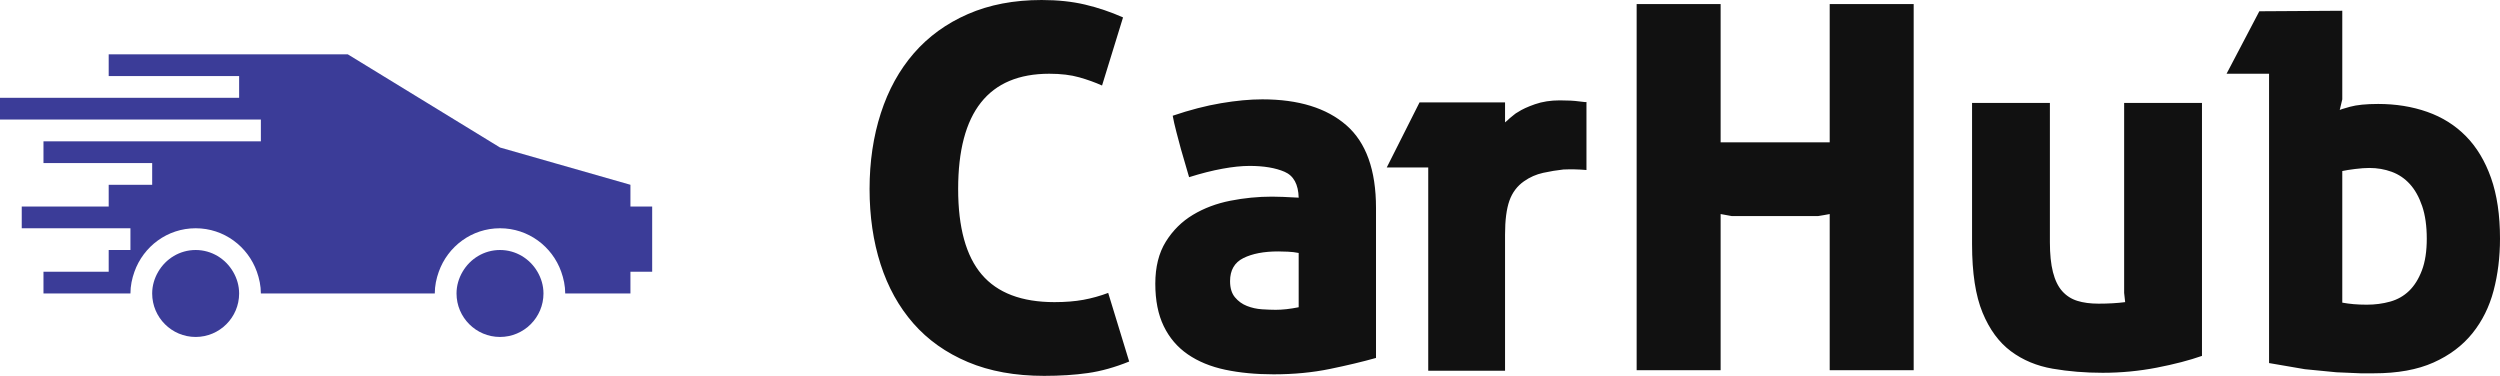
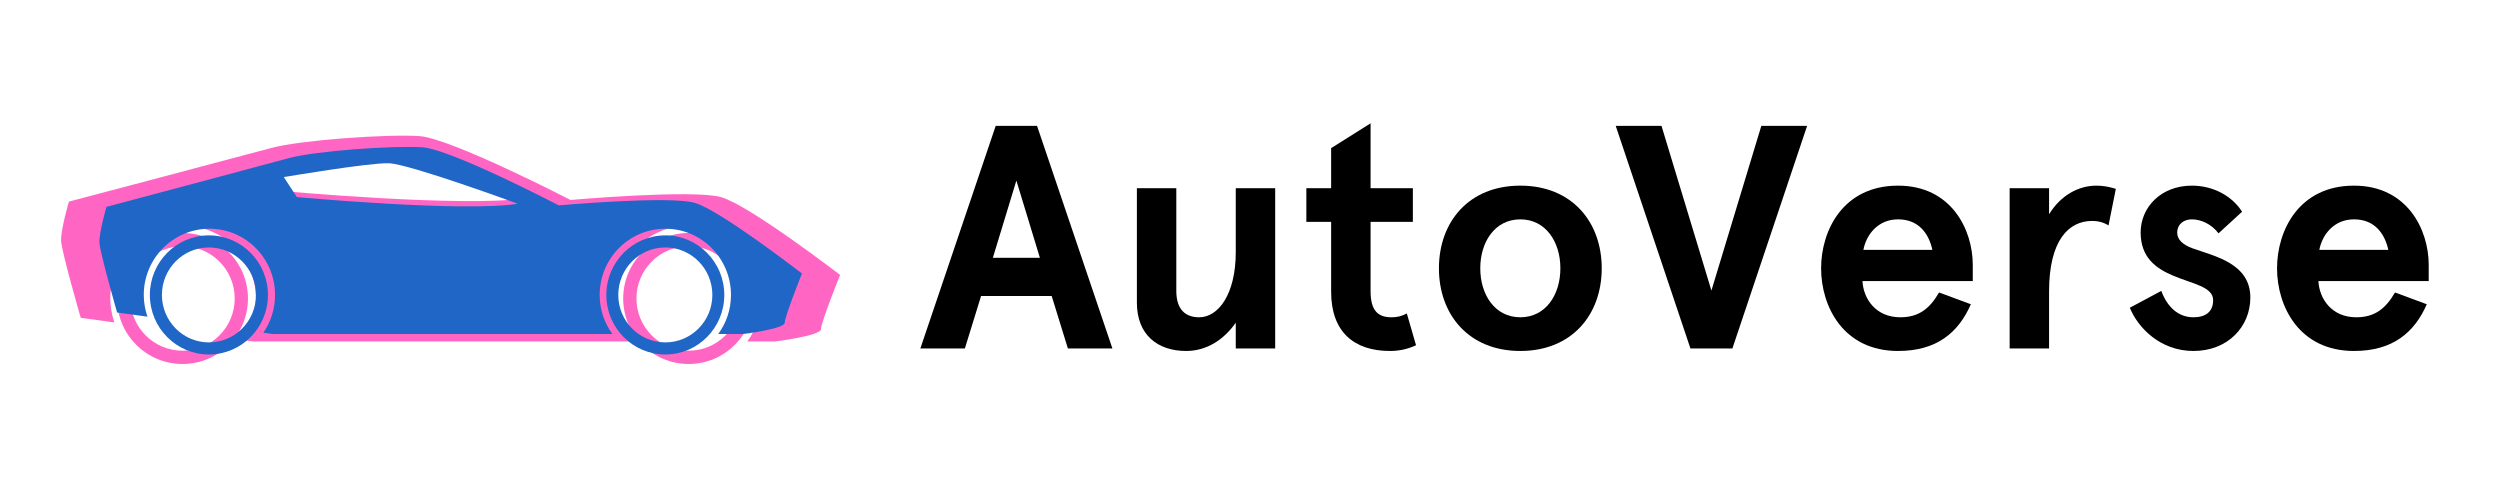
- <svg xmlns="http://www.w3.org/2000/svg" width="501.28" height="75.365" viewBox="0 0 230 34.579" class="css-1j8o68f" version="1.1" id="svg17">
-   <defs id="SvgjsDefs2381" />
-   <g id="SvgjsG2382" featurekey="PG4fjM-0" transform="matrix(2,0,0,2,0,-19)" fill="#3b3c98">
-     <g transform="translate(-270 -140)" id="g11">
-       <g id="g9">
-         <path d="M279,161c-0.736,0-1.375,0.405-1.722,1c-0.172,0.295-0.278,0.635-0.278,1c0,1.102,0.897,2,2,2c1.103,0,2-0.898,2-2    c0-0.365-0.105-0.705-0.278-1C280.375,161.405,279.737,161,279,161z" id="path3" />
-         <path d="M293,161c-0.736,0-1.375,0.405-1.722,1c-0.172,0.295-0.278,0.635-0.278,1c0,1.102,0.897,2,2,2c1.103,0,2-0.898,2-2    c0-0.365-0.105-0.705-0.278-1C294.375,161.405,293.737,161,293,161z" id="path5" />
-         <path d="M299,159v-1l-6-1.715L286,152h-11v1h6v1h-11v1h12v1h-10v1h5v1h-2v1h-4v1h5v1h-1v1h-3v1h4c0-0.352,0.072-0.686,0.184-1    c0.414-1.162,1.512-2,2.816-2c1.305,0,2.402,0.838,2.816,2c0.111,0.314,0.184,0.648,0.184,1h8c0-0.352,0.072-0.686,0.184-1    c0.414-1.162,1.512-2,2.816-2c1.305,0,2.402,0.838,2.816,2c0.111,0.314,0.184,0.648,0.184,1h3v-1h1v-3H299z" id="path7" />
+ <svg xmlns="http://www.w3.org/2000/svg" width="800" zoomAndPan="magnify" viewBox="0 0 600 120" height="160" preserveAspectRatio="xMidYMid meet" version="1.0">
+   <defs>
+     <g />
+     <clipPath id="0a16ec6456">
+       <path d="M 14.344 32.16 L 201.785 32.16 L 201.785 87.391 L 14.344 87.391 Z M 14.344 32.16 " clip-rule="nonzero" />
+     </clipPath>
+     <clipPath id="708e4ee877">
+       <path d="M 23.574 35 L 192.605 35 L 192.605 85.105 L 23.574 85.105 Z M 23.574 35 " clip-rule="nonzero" />
+     </clipPath>
+   </defs>
+   <g clip-path="url(#0a16ec6456)">
+     <path fill="#ff66c4" d="M 126 47.559 C 126 47.559 97.02 36.992 91.609 36.871 C 86.23 36.746 63.73 40.527 63.73 40.527 L 67.215 45.809 C 67.215 45.809 111.727 49.863 126 47.559 Z M 165.281 59.105 C 158.34 59.105 152.746 64.727 152.746 71.637 C 152.746 78.547 158.34 84.168 165.281 84.168 C 172.188 84.168 177.781 78.547 177.781 71.637 C 177.781 64.727 172.188 59.105 165.281 59.105 Z M 165.281 55.914 C 156.598 55.914 149.566 62.977 149.566 71.637 C 149.566 80.328 156.598 87.359 165.281 87.359 C 173.934 87.359 180.961 80.328 180.961 71.637 C 180.961 62.977 173.934 55.914 165.281 55.914 Z M 43.801 59.105 C 36.891 59.105 31.297 64.727 31.297 71.637 C 31.297 78.547 36.891 84.168 43.801 84.168 C 50.738 84.168 56.332 78.547 56.332 71.637 C 56.332 64.727 50.738 59.105 43.801 59.105 Z M 43.801 55.914 C 35.148 55.914 28.09 62.977 28.09 71.637 C 28.09 80.328 35.148 87.359 43.801 87.359 C 52.484 87.359 59.512 80.328 59.512 71.637 C 59.512 62.977 52.484 55.914 43.801 55.914 Z M 201.625 65.984 C 201.625 65.984 179.77 49.188 173.047 47.312 C 166.289 45.406 136.914 47.988 136.914 47.988 C 136.914 47.988 108.332 33.215 100.656 32.664 C 92.984 32.141 72.078 33.617 65.078 35.52 C 58.047 37.422 16.535 48.387 16.535 48.387 C 16.535 48.387 14.516 55.297 14.668 57.848 C 14.793 60.426 19.375 76.273 19.375 76.273 L 27.449 77.379 C 26.836 75.598 26.469 73.664 26.469 71.637 C 26.469 61.992 34.293 54.16 43.953 54.16 C 53.582 54.16 61.406 61.992 61.406 71.637 C 61.406 75.352 60.246 78.793 58.293 81.617 L 60.766 81.957 L 151.188 81.957 C 149.047 79.07 147.793 75.504 147.793 71.637 C 147.793 61.992 155.621 54.16 165.281 54.16 C 174.91 54.16 182.734 61.992 182.734 71.637 C 182.734 75.504 181.48 79.07 179.344 81.957 L 185.977 81.957 C 185.977 81.957 197.039 80.605 197.039 78.977 C 197.039 77.348 201.625 65.984 201.625 65.984 " fill-opacity="1" fill-rule="evenodd" />
+   </g>
+   <g clip-path="url(#708e4ee877)">
+     <path fill="#1f66c6" d="M 124.266 48.895 C 124.266 48.895 98.129 39.289 93.25 39.176 C 88.398 39.066 68.109 42.5 68.109 42.5 L 71.25 47.301 C 71.25 47.301 111.391 50.988 124.266 48.895 Z M 159.691 59.391 C 153.434 59.391 148.387 64.5 148.387 70.785 C 148.387 77.062 153.434 82.176 159.691 82.176 C 165.922 82.176 170.965 77.062 170.965 70.785 C 170.965 64.5 165.922 59.391 159.691 59.391 Z M 159.691 56.488 C 151.859 56.488 145.52 62.91 145.52 70.785 C 145.52 78.684 151.859 85.078 159.691 85.078 C 167.492 85.078 173.832 78.684 173.832 70.785 C 173.832 62.91 167.492 56.488 159.691 56.488 Z M 50.133 59.391 C 43.902 59.391 38.859 64.5 38.859 70.785 C 38.859 77.062 43.902 82.176 50.133 82.176 C 56.391 82.176 61.438 77.062 61.438 70.785 C 61.438 64.5 56.391 59.391 50.133 59.391 Z M 50.133 56.488 C 42.332 56.488 35.965 62.91 35.965 70.785 C 35.965 78.684 42.332 85.078 50.133 85.078 C 57.965 85.078 64.305 78.684 64.305 70.785 C 64.305 62.91 57.965 56.488 50.133 56.488 Z M 192.469 65.645 C 192.469 65.645 172.758 50.371 166.695 48.668 C 160.602 46.938 134.105 49.285 134.105 49.285 C 134.105 49.285 108.332 35.855 101.41 35.352 C 94.492 34.879 75.637 36.219 69.32 37.949 C 62.98 39.68 25.543 49.648 25.543 49.648 C 25.543 49.648 23.723 55.93 23.863 58.246 C 23.973 60.59 28.105 75 28.105 75 L 35.387 76.004 C 34.836 74.383 34.504 72.625 34.504 70.785 C 34.504 62.016 41.562 54.895 50.273 54.895 C 58.957 54.895 66.012 62.016 66.012 70.785 C 66.012 74.16 64.965 77.289 63.203 79.855 L 65.434 80.164 L 146.98 80.164 C 145.051 77.539 143.922 74.301 143.922 70.785 C 143.922 62.016 150.98 54.895 159.691 54.895 C 168.375 54.895 175.434 62.016 175.434 70.785 C 175.434 74.301 174.301 77.539 172.371 80.164 L 178.355 80.164 C 178.355 80.164 188.332 78.938 188.332 77.457 C 188.332 75.977 192.469 65.645 192.469 65.645 " fill-opacity="1" fill-rule="evenodd" />
+   </g>
+   <g fill="#000000" fill-opacity="1">
+     <g transform="translate(220.5038, 83.62473)">
+       <g>
+         <path d="M 35.789 0 L 46.473 0 L 28.387 -53.414 L 18.465 -53.414 L 0.383 0 L 11.066 0 L 14.957 -12.59 L 31.898 -12.59 Z M 23.426 -40.289 L 29.074 -21.746 L 17.781 -21.746 Z M 23.426 -40.289 " />
      </g>
    </g>
  </g>
-   <g id="SvgjsG2383" featurekey="jxYttZ-0" transform="matrix(2.355529,0,0,2.355529,78.25691,-13.04958)" fill="#111111">
-     <path d="M10.88 19.66 c-0.56 0.227 -1.097 0.377 -1.61 0.45 s-1.083 0.11 -1.71 0.11 c-1.133 0 -2.127 -0.18 -2.98 -0.54 s-1.563 -0.863 -2.13 -1.51 s-0.993 -1.417 -1.28 -2.31 s-0.43 -1.873 -0.43 -2.94 s0.147 -2.053 0.44 -2.96 s0.723 -1.687 1.29 -2.34 s1.27 -1.163 2.11 -1.53 s1.8 -0.55 2.88 -0.55 c0.627 0 1.193 0.06 1.7 0.18 s1 0.287 1.48 0.5 l-0.82 2.66 c-0.267 -0.12 -0.563 -0.227 -0.89 -0.32 s-0.717 -0.14 -1.17 -0.14 c-2.373 0 -3.56 1.5 -3.56 4.5 c0 1.507 0.307 2.62 0.92 3.34 s1.56 1.08 2.84 1.08 c0.427 0 0.803 -0.03 1.13 -0.09 s0.65 -0.15 0.97 -0.27 z M17.5 15.42 c-0.133 -0.027 -0.273 -0.043 -0.42 -0.05 s-0.273 -0.01 -0.38 -0.01 c-0.56 0 -1.013 0.087 -1.36 0.26 s-0.52 0.473 -0.52 0.9 c0 0.267 0.063 0.477 0.19 0.63 s0.283 0.267 0.47 0.34 s0.383 0.117 0.59 0.13 s0.383 0.02 0.53 0.02 c0.267 0 0.567 -0.033 0.9 -0.1 l0 -2.12 z M16.46 13.22 c0.107 0 0.25 0.003 0.43 0.01 s0.383 0.017 0.61 0.03 c-0.013 -0.52 -0.197 -0.857 -0.55 -1.01 s-0.81 -0.23 -1.37 -0.23 c-0.307 0 -0.66 0.037 -1.06 0.11 s-0.833 0.183 -1.3 0.33 l-0.32 -1.1 c-0.04 -0.147 -0.097 -0.36 -0.17 -0.64 s-0.123 -0.5 -0.15 -0.66 c0.667 -0.227 1.297 -0.39 1.89 -0.49 s1.13 -0.15 1.61 -0.15 c1.413 0 2.507 0.337 3.28 1.01 s1.16 1.75 1.16 3.23 l0 5.86 c-0.52 0.147 -1.12 0.29 -1.8 0.43 s-1.413 0.21 -2.2 0.21 c-0.693 0 -1.323 -0.06 -1.89 -0.18 s-1.053 -0.32 -1.46 -0.6 s-0.72 -0.647 -0.94 -1.1 s-0.33 -1.007 -0.33 -1.66 s0.137 -1.2 0.41 -1.64 s0.627 -0.79 1.06 -1.05 s0.92 -0.443 1.46 -0.55 s1.083 -0.16 1.63 -0.16 z M26.06 9.92 c0.16 -0.107 0.383 -0.21 0.67 -0.31 s0.61 -0.15 0.97 -0.15 c0.307 0 0.557 0.013 0.75 0.04 s0.29 0.033 0.29 0.02 l0 2.66 c-0.307 -0.027 -0.607 -0.033 -0.9 -0.02 c-0.253 0.027 -0.517 0.07 -0.79 0.13 s-0.523 0.17 -0.75 0.33 c-0.267 0.187 -0.457 0.44 -0.57 0.76 s-0.17 0.76 -0.17 1.32 l0 5.32 l-3 0 l0 -7.94 l-1.62 0 l1.28 -2.54 l3.34 0 l0 0.78 c0.067 -0.053 0.127 -0.107 0.18 -0.16 c0.053 -0.04 0.107 -0.083 0.16 -0.13 s0.107 -0.083 0.16 -0.11 z M30.7 5.7 l3.28 -0 l0 5.4 l4.26 0 l0 -5.4 l3.28 0 l0 14.3 l-3.28 0 l0 -6.1 c-0.08 0.013 -0.153 0.027 -0.22 0.04 l-0.24 0.04 l-3.36 0 l-0.44 -0.08 l0 6.1 l-3.28 0 l0 -14.3 z M43.8 9.56 l3.04 -0 l0 5.44 c0 0.467 0.04 0.857 0.12 1.17 s0.2 0.56 0.36 0.74 s0.357 0.307 0.59 0.38 s0.51 0.11 0.83 0.11 c0.387 0 0.733 -0.02 1.04 -0.06 l-0.04 -0.36 l0 -7.42 l3.04 0 l0 9.88 c-0.493 0.173 -1.083 0.327 -1.77 0.46 s-1.39 0.2 -2.11 0.2 c-0.68 0 -1.33 -0.053 -1.95 -0.16 s-1.163 -0.333 -1.63 -0.68 s-0.837 -0.85 -1.11 -1.51 s-0.41 -1.55 -0.41 -2.67 l0 -5.52 z M58.26 5.96 l-0 3.46 l-0.1 0.42 c0 -0.013 0.133 -0.057 0.4 -0.13 s0.633 -0.11 1.1 -0.11 c0.693 0 1.333 0.103 1.92 0.31 s1.09 0.523 1.51 0.95 s0.747 0.97 0.98 1.63 s0.35 1.45 0.35 2.37 c0 0.72 -0.083 1.397 -0.25 2.03 s-0.443 1.19 -0.83 1.67 s-0.893 0.86 -1.52 1.14 s-1.4 0.42 -2.32 0.42 l-0.53 0 l-0.94 -0.04 l-1.23 -0.12 l-1.4 -0.24 l0 -11.3 l-1.66 0 l1.28 -2.44 z M59.22 17.44 c0.32 0 0.623 -0.04 0.91 -0.12 s0.533 -0.22 0.74 -0.42 s0.373 -0.467 0.5 -0.8 s0.19 -0.747 0.19 -1.24 s-0.06 -0.917 -0.18 -1.27 s-0.28 -0.64 -0.48 -0.86 s-0.437 -0.38 -0.71 -0.48 s-0.563 -0.15 -0.87 -0.15 c-0.16 0 -0.347 0.013 -0.56 0.04 s-0.38 0.053 -0.5 0.08 l0 5.14 c0.147 0.027 0.297 0.047 0.45 0.06 s0.323 0.02 0.51 0.02 z" id="path14" />
+   <g fill="#000000" fill-opacity="1">
+     <g transform="translate(267.3568, 83.62473)">
+       <g>
+         <path d="M 38.688 0 L 38.688 -38.461 L 29.227 -38.461 L 29.227 -23.121 C 29.227 -12.973 25.027 -7.477 20.449 -7.477 C 17.246 -7.477 14.957 -9.234 14.957 -13.812 L 14.957 -38.461 L 5.496 -38.461 L 5.496 -10.988 C 5.496 -3.281 10.453 0.609 17.32 0.609 C 22.281 0.609 26.402 -2.137 29.227 -6.18 L 29.227 0 Z M 38.688 0 " />
+       </g>
+     </g>
+   </g>
+   <g fill="#000000" fill-opacity="1">
+     <g transform="translate(312.1495, 83.62473)">
+       <g>
+         <path d="M 25.488 -8.395 C 24.191 -7.707 23.121 -7.477 21.824 -7.477 C 18.617 -7.477 16.789 -9.004 16.789 -13.734 L 16.789 -30.371 L 26.938 -30.371 L 26.938 -38.461 L 16.789 -38.461 L 16.789 -54.027 L 7.324 -48.074 L 7.324 -38.461 L 1.375 -38.461 L 1.375 -30.371 L 7.324 -30.371 L 7.324 -13.582 C 7.324 -4.043 12.742 0.609 21.441 0.609 C 23.504 0.609 25.562 0.23 27.699 -0.762 Z M 25.488 -8.395 " />
+       </g>
+     </g>
+   </g>
+   <g fill="#000000" fill-opacity="1">
+     <g transform="translate(342.0622, 83.62473)">
+       <g>
+         <path d="M 3.281 -19.23 C 3.281 -8.09 10.453 0.609 22.816 0.609 C 35.18 0.609 42.352 -8.09 42.352 -19.23 C 42.352 -30.371 35.18 -39.07 22.816 -39.07 C 10.453 -39.07 3.281 -30.371 3.281 -19.23 Z M 13.203 -19.23 C 13.203 -25.562 16.711 -30.98 22.816 -30.98 C 28.922 -30.98 32.43 -25.562 32.43 -19.23 C 32.43 -12.895 28.922 -7.477 22.816 -7.477 C 16.711 -7.477 13.203 -12.895 13.203 -19.23 Z M 13.203 -19.23 " />
+       </g>
+     </g>
+   </g>
+   <g fill="#000000" fill-opacity="1">
+     <g transform="translate(387.6943, 83.62473)">
+       <g>
+         <path d="M 28.082 0 L 46.012 -53.414 L 35.023 -53.414 L 23.047 -13.887 L 11.066 -53.414 L 0.078 -53.414 L 18.008 0 Z M 28.082 0 " />
+       </g>
+     </g>
+   </g>
+   <g fill="#000000" fill-opacity="1">
+     <g transform="translate(433.7842, 83.62473)">
+       <g>
+         <path d="M 39.68 -20.07 C 39.68 -28.461 34.566 -39.07 21.746 -39.07 C 8.547 -39.07 3.281 -28.309 3.281 -19.23 C 3.281 -10.148 8.547 0.609 21.746 0.609 C 31.059 0.609 36.246 -3.816 39.223 -10.605 L 31.59 -13.43 C 29.301 -9.461 26.633 -7.477 22.281 -7.477 C 16.406 -7.477 13.43 -11.902 13.203 -16.176 L 39.68 -16.176 Z M 21.746 -30.98 C 26.785 -30.98 29.148 -27.473 29.988 -23.656 L 13.43 -23.656 C 14.117 -27.316 16.941 -30.98 21.746 -30.98 Z M 21.746 -30.98 " />
+       </g>
+     </g>
+   </g>
+   <g fill="#000000" fill-opacity="1">
+     <g transform="translate(476.2113, 83.62473)">
+       <g>
+         <path d="M 15.566 0 L 15.566 -13.66 C 15.566 -26.098 20.375 -30.598 25.867 -30.598 C 27.473 -30.598 28.691 -30.219 29.836 -29.531 L 31.59 -38.305 C 30.066 -38.766 28.617 -39.07 26.938 -39.07 C 22.586 -39.07 18.312 -36.703 15.566 -32.203 L 15.566 -38.461 L 6.105 -38.461 L 6.105 0 Z M 15.566 0 " />
+       </g>
+     </g>
+   </g>
+   <g fill="#000000" fill-opacity="1">
+     <g transform="translate(508.4133, 83.62473)">
+       <g>
+         <path d="M 17.629 -39.07 C 10.148 -39.07 5.34 -33.805 5.34 -27.852 C 5.34 -21.898 8.93 -19.23 13.125 -17.473 C 17.781 -15.492 22.738 -14.805 22.738 -11.598 C 22.738 -8.773 20.91 -7.477 18.008 -7.477 C 14.27 -7.477 11.676 -10.074 10.301 -13.812 L 2.746 -9.766 C 4.656 -5.035 9.996 0.609 18.008 0.609 C 26.324 0.609 31.668 -5.266 31.668 -12.211 C 31.668 -20.449 23.047 -22.129 17.781 -24.035 C 15.492 -24.875 14.117 -26.098 14.117 -27.777 C 14.117 -29.914 15.797 -30.98 17.629 -30.98 C 19.766 -30.98 22.281 -29.914 24.035 -27.625 L 29.684 -32.812 C 27.316 -36.551 22.816 -39.07 17.629 -39.07 Z M 17.629 -39.07 " />
+       </g>
+     </g>
+   </g>
+   <g fill="#000000" fill-opacity="1">
+     <g transform="translate(543.2096, 83.62473)">
+       <g>
+         <path d="M 39.68 -20.07 C 39.68 -28.461 34.566 -39.07 21.746 -39.07 C 8.547 -39.07 3.281 -28.309 3.281 -19.23 C 3.281 -10.148 8.547 0.609 21.746 0.609 C 31.059 0.609 36.246 -3.816 39.223 -10.605 L 31.59 -13.43 C 29.301 -9.461 26.633 -7.477 22.281 -7.477 C 16.406 -7.477 13.43 -11.902 13.203 -16.176 L 39.68 -16.176 Z M 21.746 -30.98 C 26.785 -30.98 29.148 -27.473 29.988 -23.656 L 13.43 -23.656 C 14.117 -27.316 16.941 -30.98 21.746 -30.98 Z M 21.746 -30.98 " />
+       </g>
+     </g>
  </g>
</svg>
